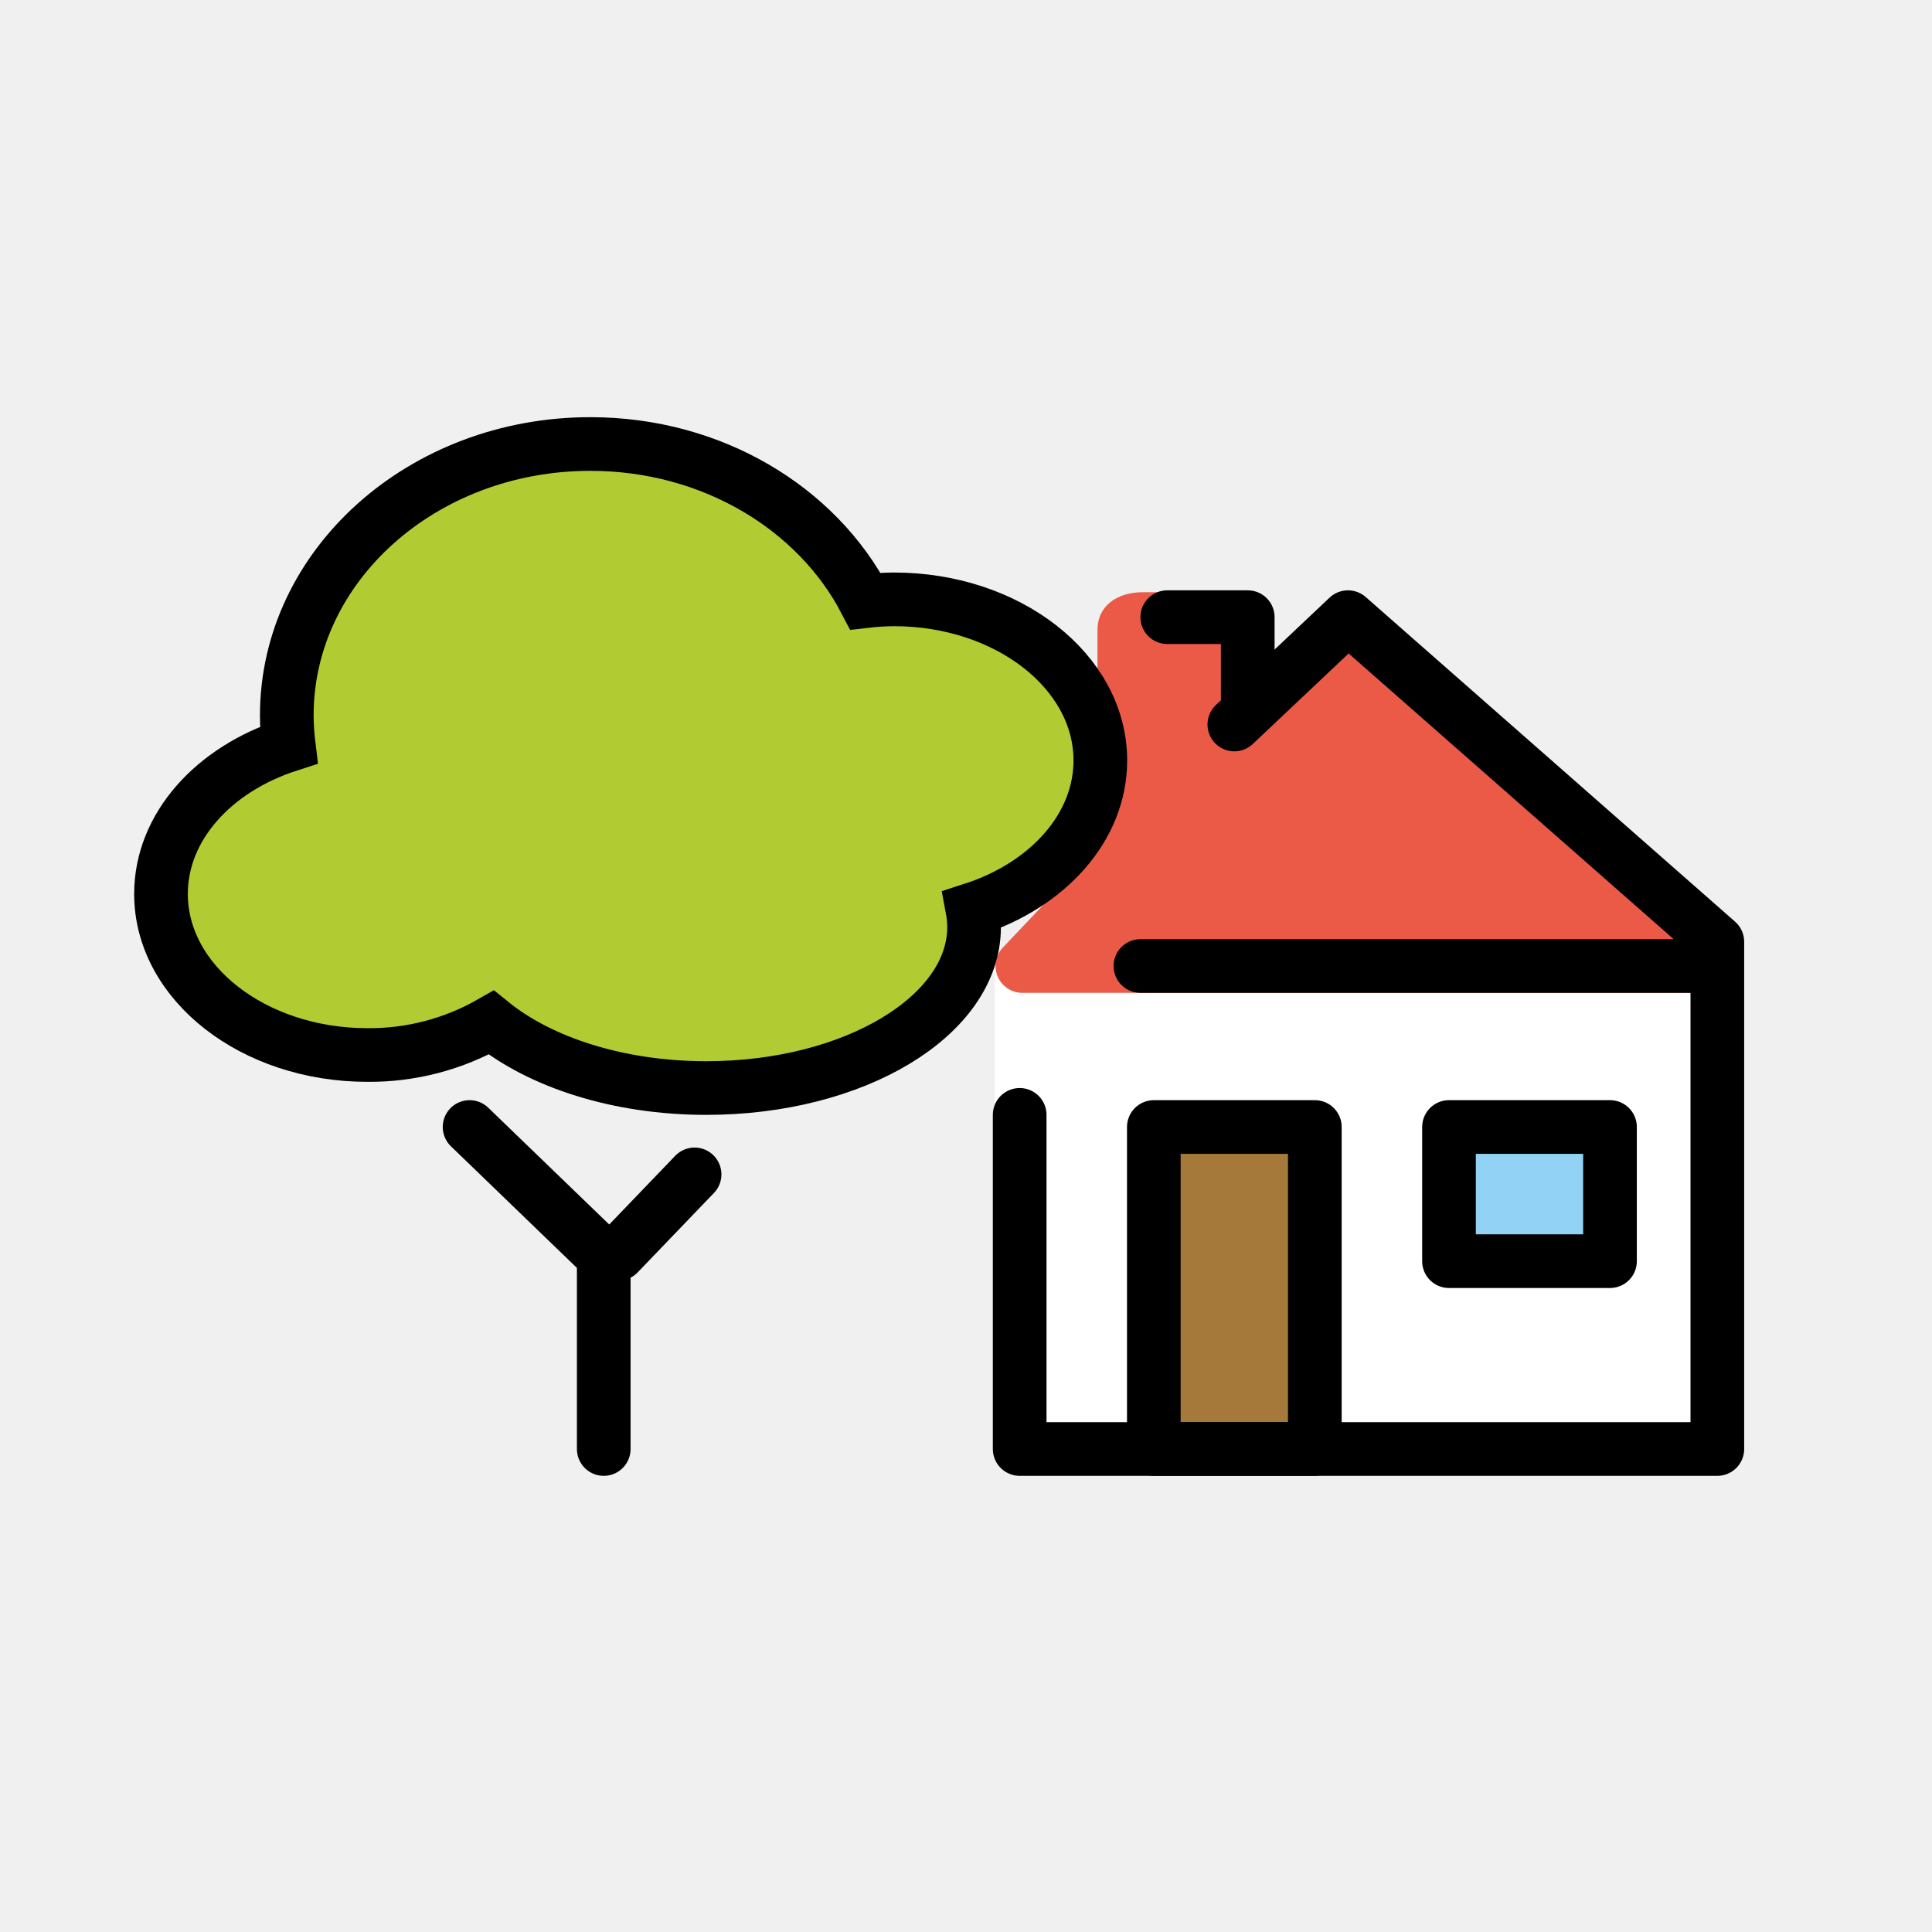
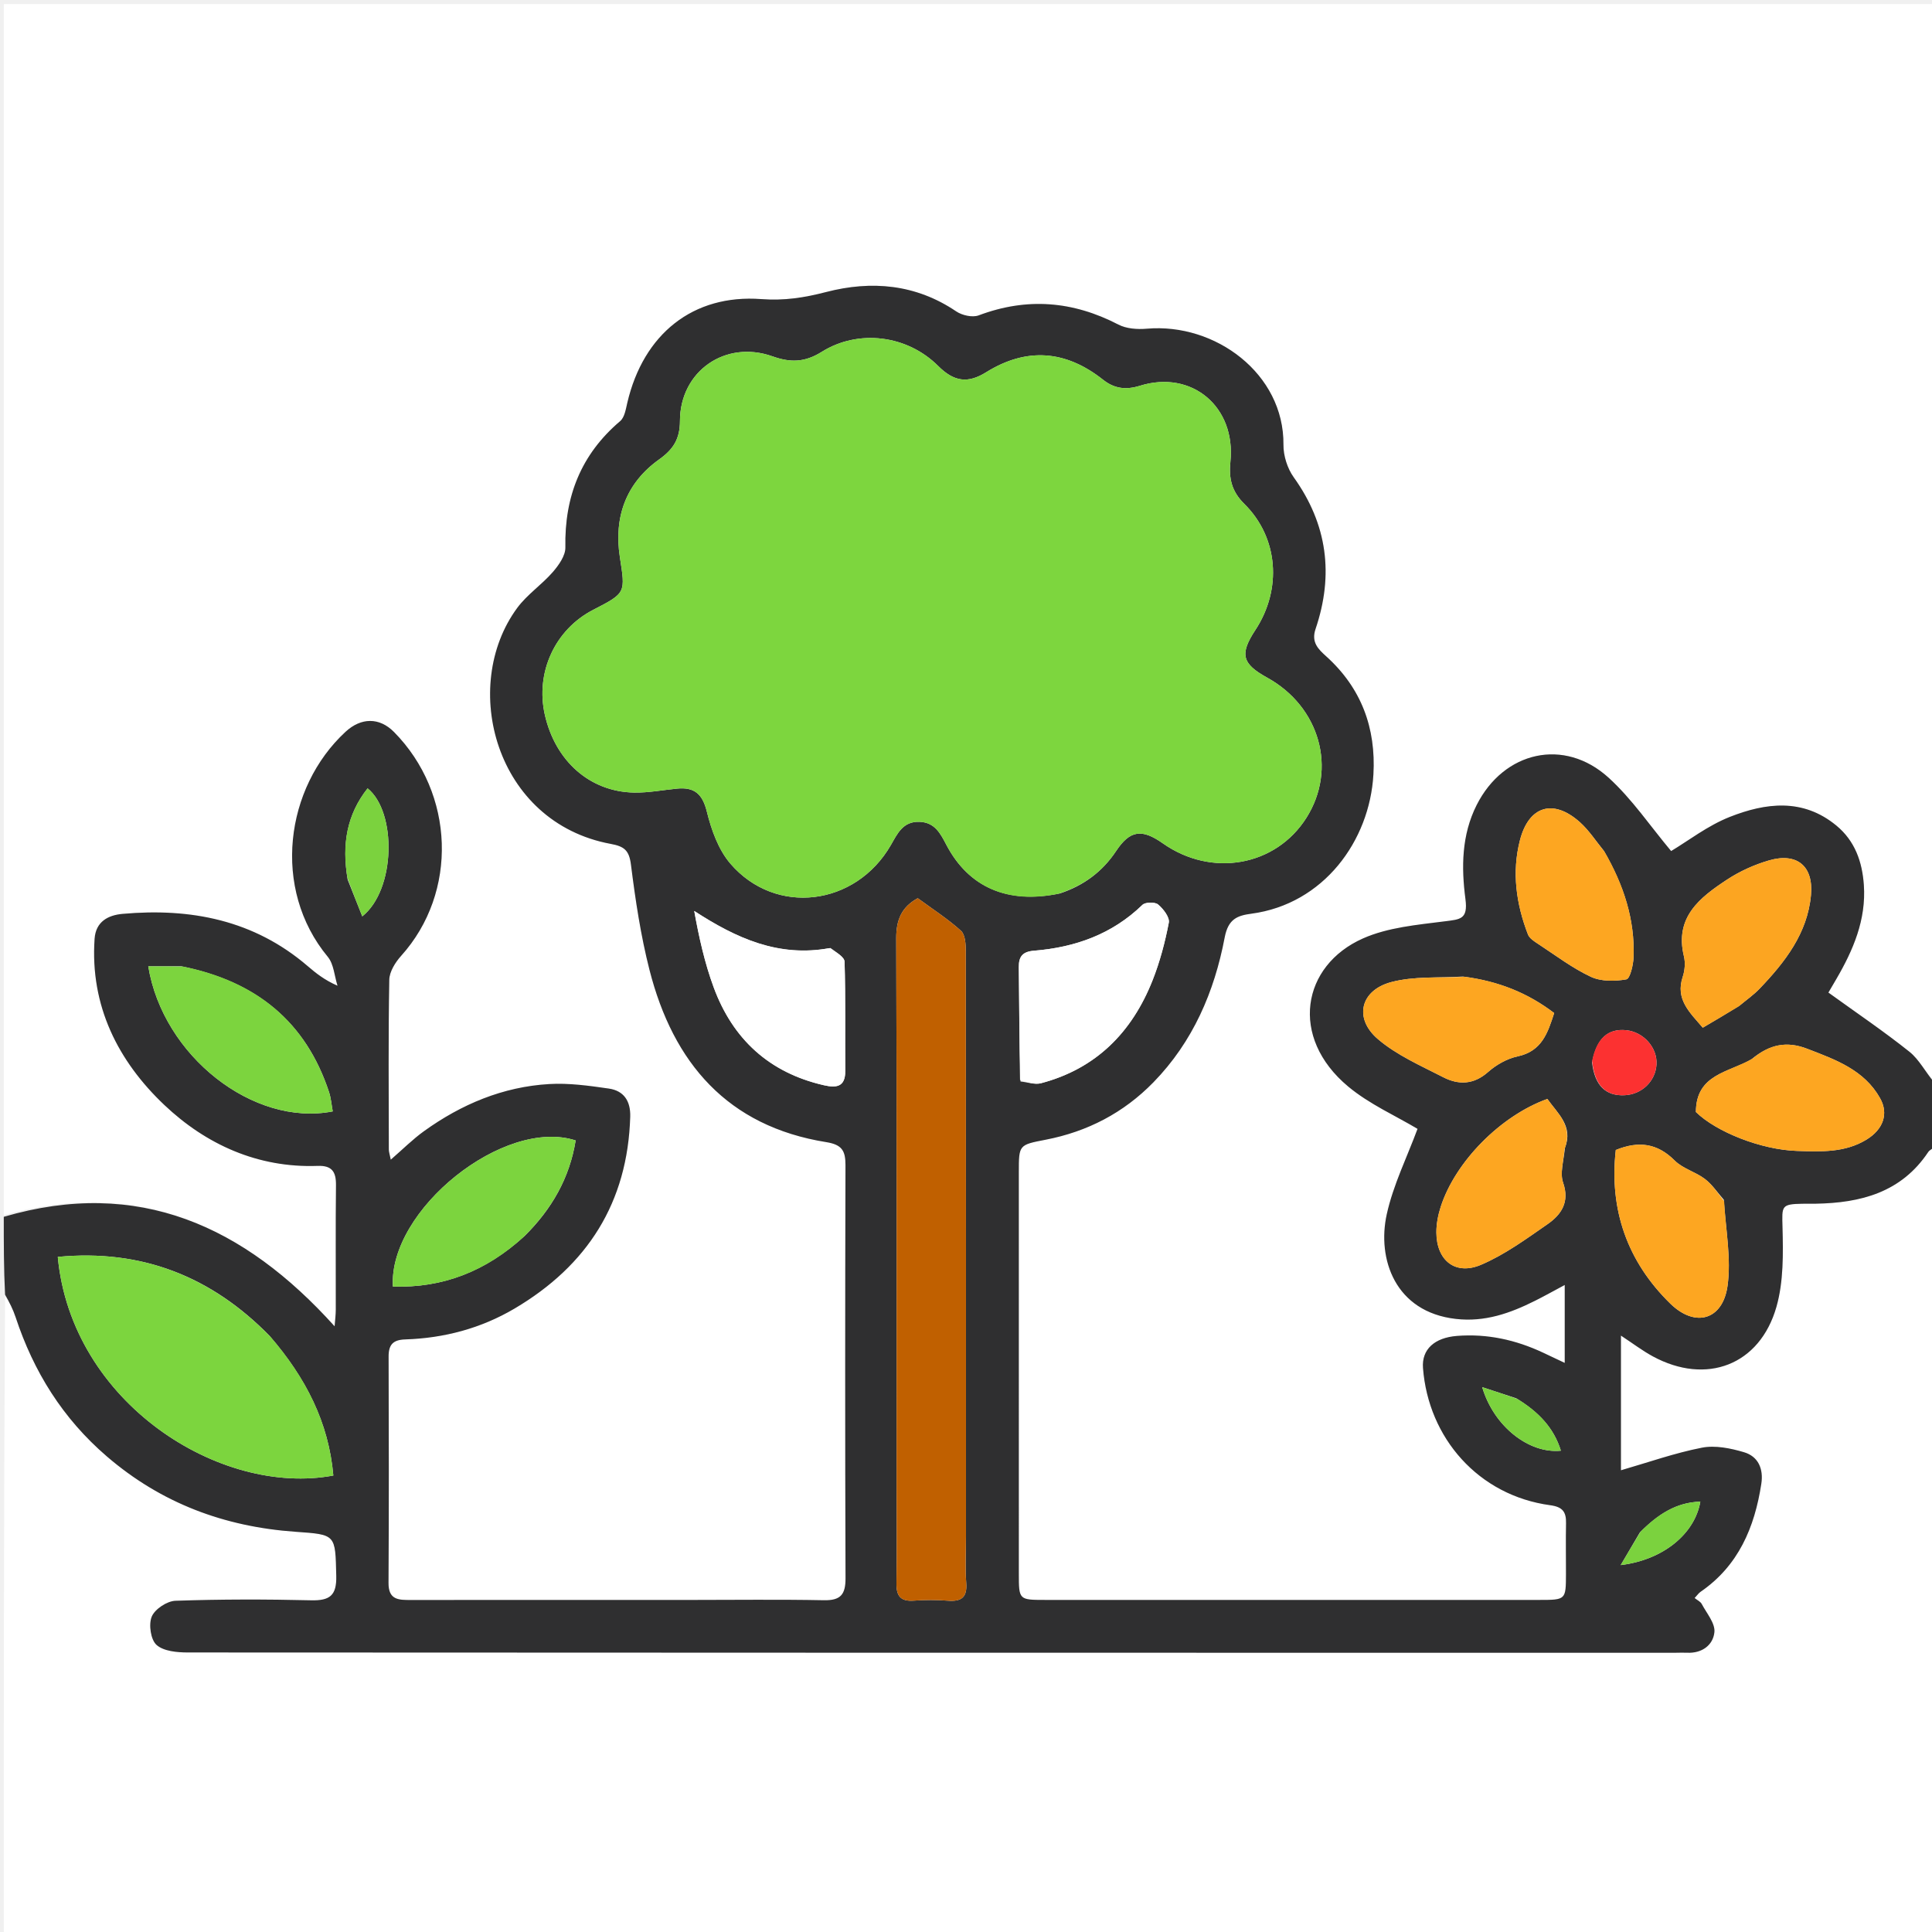
- <svg xmlns="http://www.w3.org/2000/svg" id="emoji" viewBox="0 0 72 72" version="1.1">
-   <g id="color">
-     <rect x="37.075" y="36.053" width="26.884" height="18.114" fill="#FFFFFF" />
-     <polygon fill="#EA5A47" stroke="#EA5A47" stroke-linecap="round" stroke-linejoin="round" stroke-miterlimit="10" stroke-width="2" points="50.235,23.2 38.1,36 63.5,36" />
-     <path fill="#EA5A47" d="M47.3,26l-6.4,6.059v-8.573c0-0.931,0.755-1.416,1.686-1.416h3.028 c0.931,0,1.686,0.485,1.686,1.416C47.3,23.486,47.3,26,47.3,26z" />
-     <rect x="43" y="42" width="6" height="12" fill="#A57939" />
-     <rect x="54" y="42" width="6" height="5" fill="#92D3F5" />
-     <path fill="#B1CC33" d="M41.006,28.339c0-3.312-3.445-6.003-7.694-6.003c-0.355,0.003-0.71,0.025-1.062,0.066 c-1.8-3.455-5.707-5.855-10.25-5.855c-6.248,0-11.312,4.529-11.312,10.114c0.001,0.369,0.025,0.738,0.07,1.104 C7.966,28.666,6,30.81,6,33.314c0,3.312,3.445,6.003,7.694,6.003c1.615,0.014,3.206-0.402,4.614-1.207 c1.818,1.477,4.726,2.438,8.015,2.438c5.511,0,9.978-2.688,9.978-6.003c-0.001-0.219-0.021-0.438-0.061-0.653 C39.036,32.99,41.006,30.845,41.006,28.339z" />
-   </g>
-   <g id="hair" />
-   <g id="skin" />
-   <g id="skin-shadow" />
-   <g id="line">
-     <polyline fill="none" stroke="#000000" stroke-linecap="round" stroke-linejoin="round" stroke-miterlimit="10" stroke-width="2" points="46,27 50.235,23 64,35.098 64,54 38,54 38,41.548" />
-     <rect x="43" y="42" width="6" height="12" fill="none" stroke="#000000" stroke-linecap="round" stroke-linejoin="round" stroke-miterlimit="10" stroke-width="2" />
-     <rect x="54" y="42" width="6" height="5" fill="none" stroke="#000000" stroke-linecap="round" stroke-linejoin="round" stroke-miterlimit="10" stroke-width="2" />
-     <polyline fill="none" stroke="#000000" stroke-linecap="round" stroke-linejoin="round" stroke-miterlimit="10" stroke-width="2" points="43.5,23 46.5,23 46.5,26" />
-     <path fill="none" stroke="#000000" stroke-miterlimit="10" stroke-width="2" d="M31.245,39.34" />
-     <polyline fill="none" stroke="#000000" stroke-linecap="round" stroke-linejoin="round" stroke-width="2" points="22.5,54 22.5,46.827 17.5,42" />
-     <line x1="23.041" x2="25.885" y1="46.727" y2="43.766" fill="none" stroke="#000000" stroke-linecap="round" stroke-linejoin="round" stroke-width="2" />
-     <path fill="none" stroke="#000000" stroke-linecap="round" stroke-miterlimit="10" stroke-width="2" d="M41.006,28.339 c0-3.312-3.445-6.003-7.694-6.003c-0.355,0.003-0.71,0.025-1.062,0.066c-1.8-3.455-5.707-5.855-10.25-5.855 c-6.248,0-11.312,4.529-11.312,10.114c0.001,0.369,0.025,0.738,0.07,1.104C7.966,28.666,6,30.81,6,33.314 c0,3.312,3.445,6.003,7.694,6.003c1.615,0.014,3.206-0.402,4.614-1.207c1.818,1.477,4.726,2.438,8.015,2.438 c5.511,0,9.978-2.688,9.978-6.003c-0.001-0.219-0.021-0.438-0.061-0.653 C39.036,32.99,41.006,30.845,41.006,28.339z" />
-     <line x1="63.5" x2="42.5" y1="36" y2="36" fill="none" stroke="#000000" stroke-linecap="round" stroke-linejoin="round" stroke-miterlimit="10" stroke-width="2" />
-   </g>
+ <svg xmlns="http://www.w3.org/2000/svg" version="1.1" id="Layer_1" x="0px" y="0px" width="100%" viewBox="0 0 512 512" enable-background="new 0 0 512 512" xml:space="preserve">
+   <path fill="#ffffff" opacity="1" stroke="none" d=" M1,322   C1,215.041 1,108.083 1,1.062   C171.559,1.062 342.119,1.062 513,1.062   C513,96.022 513,191.045 512.662,286.473   C510.252,284.124 508.629,280.808 506.021,278.726   C499.235,273.311 492.016,268.437 484.547,263.041   C484.787,262.632 485.696,261.083 486.602,259.532   C491.115,251.809 494.58,243.746 493.943,234.545   C493.518,228.403 491.59,222.841 486.629,218.761   C477.774,211.48 467.93,212.736 458.426,216.485   C452.551,218.803 447.362,222.859 442.868,225.538   C437.355,218.967 432.525,211.763 426.296,206.098   C414.535,195.398 398.532,199.083 391.336,213.329   C387.315,221.288 387.257,229.876 388.357,238.255   C389.064,243.645 386.994,243.635 382.91,244.157   C375.579,245.093 367.831,245.757 361.213,248.691   C345,255.875 341.595,274.864 357.285,287.943   C362.888,292.614 369.836,295.671 375.661,299.159   C372.895,306.637 369.216,314.012 367.5,321.819   C364.914,333.59 369.672,347.693 385.82,349.527   C393.533,350.404 400.208,348.016 406.805,344.717   C409.251,343.494 411.638,342.152 414.669,340.535   C414.669,347.811 414.669,354.185 414.669,361.181   C412.405,360.111 410.652,359.275 408.892,358.452   C401.675,355.074 394.132,353.406 386.128,354.031   C380.196,354.494 376.733,357.572 377.108,362.522   C378.511,381.058 391.789,396.324 410.841,398.901   C414.144,399.348 415.082,400.697 415.017,403.676   C414.919,408.173 415.016,412.674 415,417.173   C414.976,423.972 414.965,423.997 407.946,423.999   C364.287,424.007 320.628,424.007 276.969,423.998   C270.033,423.997 270.004,423.969 270.002,417.087   C269.991,381.594 269.994,346.1 269.999,310.606   C269.999,303.39 270.014,303.406 277.077,302.043   C288.169,299.903 297.762,294.927 305.673,286.816   C316.137,276.085 321.825,262.828 324.551,248.445   C325.486,243.514 327.922,242.631 331.642,242.136   C350.783,239.584 362.967,222.833 363.967,205.251   C364.669,192.924 360.775,182.353 351.477,173.951   C349.382,172.058 347.427,170.239 348.63,166.696   C353.495,152.372 351.803,138.97 342.849,126.486   C341.166,124.14 340.099,120.761 340.128,117.872   C340.322,99.06 322.079,85.526 303.902,87.111   C301.424,87.328 298.518,87.127 296.381,86.018   C284.334,79.767 272.144,78.768 259.365,83.575   C257.713,84.197 254.969,83.58 253.413,82.528   C242.697,75.277 230.932,74.284 218.958,77.385   C213.171,78.884 207.881,79.721 201.781,79.266   C183.626,77.909 170.519,88.553 166.257,106.687   C165.854,108.401 165.535,110.592 164.355,111.595   C153.978,120.413 149.571,131.599 149.832,145.068   C149.874,147.245 148.082,149.78 146.502,151.598   C143.579,154.962 139.69,157.552 137.072,161.104   C121.795,181.829 131.215,217.986 161.873,223.645   C165.418,224.299 166.728,225.326 167.206,229.12   C168.388,238.493 169.793,247.912 172.126,257.052   C178.409,281.665 192.783,298.486 218.987,302.68   C223.176,303.35 224.069,305.01 224.059,308.788   C223.963,345.281 223.947,381.775 224.073,418.268   C224.088,422.576 222.764,424.165 218.349,424.079   C206.522,423.847 194.688,424.004 182.856,424.003   C158.194,424.003 133.532,423.988 108.869,424.017   C105.662,424.021 102.933,424.041 102.961,419.487   C103.088,399.491 103.046,379.494 102.985,359.498   C102.975,356.363 104.142,355.063 107.372,354.959   C117.685,354.629 127.467,352.031 136.364,346.779   C155.676,335.38 166.345,318.681 167.014,295.956   C167.138,291.774 165.313,289.056 161.342,288.482   C156.108,287.724 150.75,286.977 145.508,287.288   C133.261,288.015 122.267,292.647 112.361,299.773   C109.376,301.92 106.747,304.564 103.559,307.324   C103.279,305.915 103.046,305.287 103.045,304.659   C103.021,289.662 102.894,274.663 103.162,259.67   C103.201,257.513 104.759,255.024 106.303,253.31   C121.453,236.489 120.495,210.268 104.42,193.991   C100.518,190.041 95.67,190.153 91.59,193.918   C75.559,208.713 71.935,235.532 86.863,253.559   C88.469,255.499 88.621,258.643 89.447,261.228   C85.993,259.719 83.722,257.9 81.515,256.007   C67.315,243.822 50.563,240.576 32.51,242.182   C28.668,242.523 25.384,244.213 25.068,248.798   C23.842,266.565 31.301,281.222 43.553,292.832   C54.572,303.273 68.304,309.55 84.186,308.972   C87.973,308.834 89.079,310.538 89.039,314.068   C88.915,325.065 89.01,336.064 88.988,347.062   C88.985,348.46 88.795,349.857 88.675,351.482   C64.729,324.899 36.686,312.032 1,322  z" />
+   <path fill="#ffffff" opacity="1" stroke="none" d=" M513,304   C513,373.632 513,443.265 513,512.949   C342.451,512.949 171.903,512.949 1,512.949   C1,456.646 1,400.292 1.344,343.567   C2.509,345.142 3.47,347.042 4.13,349.041   C8.906,363.507 16.619,375.904 28.313,385.962   C42.772,398.4 59.52,404.613 78.283,405.935   C89.098,406.697 88.85,406.582 89.113,417.651   C89.237,422.83 87.391,424.215 82.466,424.098   C70.479,423.813 58.472,423.806 46.492,424.222   C44.258,424.3 41.043,426.429 40.217,428.417   C39.351,430.499 39.935,434.543 41.489,435.924   C43.377,437.601 46.942,437.918 49.782,437.92   C181.219,438.007 312.655,437.996 444.092,437.995   C445.091,437.995 446.093,437.937 447.09,437.987   C451.053,438.19 453.987,435.956 454.333,432.546   C454.574,430.181 452.27,427.521 450.97,425.063   C450.638,424.435 449.806,424.071 449.093,423.496   C449.753,422.793 450.133,422.213 450.661,421.85   C460.714,414.934 464.991,404.785 466.766,393.218   C467.377,389.232 465.943,385.969 462.17,384.851   C458.62,383.799 454.557,382.964 451.035,383.651   C443.819,385.058 436.815,387.549 429.567,389.639   C429.567,378.09 429.567,366.198 429.567,353.948   C432.755,356.041 435.273,357.965 438.025,359.455   C452.193,367.127 466.368,361.806 470.778,346.315   C472.679,339.638 472.564,332.223 472.381,325.168   C472.237,319.618 472.004,319.104 477.642,319.004   C478.808,318.983 479.975,319.013 481.14,318.994   C493.101,318.802 503.863,316.023 511.007,305.29   C511.409,304.685 512.324,304.422 513,304  z" />
+   <path fill="#2F2F30" opacity="1" stroke="none" d=" M513,303.532   C512.324,304.422 511.409,304.685 511.007,305.29   C503.863,316.023 493.101,318.802 481.14,318.994   C479.975,319.013 478.808,318.983 477.642,319.004   C472.004,319.104 472.237,319.618 472.381,325.168   C472.564,332.223 472.679,339.638 470.778,346.315   C466.368,361.806 452.193,367.127 438.025,359.455   C435.273,357.965 432.755,356.041 429.567,353.948   C429.567,366.198 429.567,378.09 429.567,389.639   C436.815,387.549 443.819,385.058 451.035,383.651   C454.557,382.964 458.62,383.799 462.17,384.851   C465.943,385.969 467.377,389.232 466.766,393.218   C464.991,404.785 460.714,414.934 450.661,421.85   C450.133,422.213 449.753,422.793 449.093,423.496   C449.806,424.071 450.638,424.435 450.97,425.063   C452.27,427.521 454.574,430.181 454.333,432.546   C453.987,435.956 451.053,438.19 447.09,437.987   C446.093,437.937 445.091,437.995 444.092,437.995   C312.655,437.996 181.219,438.007 49.782,437.92   C46.942,437.918 43.377,437.601 41.489,435.924   C39.935,434.543 39.351,430.499 40.217,428.417   C41.043,426.429 44.258,424.3 46.492,424.222   C58.472,423.806 70.479,423.813 82.466,424.098   C87.391,424.215 89.237,422.83 89.113,417.651   C88.85,406.582 89.098,406.697 78.283,405.935   C59.52,404.613 42.772,398.4 28.313,385.962   C16.619,375.904 8.906,363.507 4.13,349.041   C3.47,347.042 2.509,345.142 1.344,343.098   C1,336.312 1,329.625 1,322.469   C36.686,312.032 64.729,324.899 88.675,351.482   C88.795,349.857 88.985,348.46 88.988,347.062   C89.01,336.064 88.915,325.065 89.039,314.068   C89.079,310.538 87.973,308.834 84.186,308.972   C68.304,309.55 54.572,303.273 43.553,292.832   C31.301,281.222 23.842,266.565 25.068,248.798   C25.384,244.213 28.668,242.523 32.51,242.182   C50.563,240.576 67.315,243.822 81.515,256.007   C83.722,257.9 85.993,259.719 89.447,261.228   C88.621,258.643 88.469,255.499 86.863,253.559   C71.935,235.532 75.559,208.713 91.59,193.918   C95.67,190.153 100.518,190.041 104.42,193.991   C120.495,210.268 121.453,236.489 106.303,253.31   C104.759,255.024 103.201,257.513 103.162,259.67   C102.894,274.663 103.021,289.662 103.045,304.659   C103.046,305.287 103.279,305.915 103.559,307.324   C106.747,304.564 109.376,301.92 112.361,299.773   C122.267,292.647 133.261,288.015 145.508,287.288   C150.75,286.977 156.108,287.724 161.342,288.482   C165.313,289.056 167.138,291.774 167.014,295.956   C166.345,318.681 155.676,335.38 136.364,346.779   C127.467,352.031 117.685,354.629 107.372,354.959   C104.142,355.063 102.975,356.363 102.985,359.498   C103.046,379.494 103.088,399.491 102.961,419.487   C102.933,424.041 105.662,424.021 108.869,424.017   C133.532,423.988 158.194,424.003 182.856,424.003   C194.688,424.004 206.522,423.847 218.349,424.079   C222.764,424.165 224.088,422.576 224.073,418.268   C223.947,381.775 223.963,345.281 224.059,308.788   C224.069,305.01 223.176,303.35 218.987,302.68   C192.783,298.486 178.409,281.665 172.126,257.052   C169.793,247.912 168.388,238.493 167.206,229.12   C166.728,225.326 165.418,224.299 161.873,223.645   C131.215,217.986 121.795,181.829 137.072,161.104   C139.69,157.552 143.579,154.962 146.502,151.598   C148.082,149.78 149.874,147.245 149.832,145.068   C149.571,131.599 153.978,120.413 164.355,111.595   C165.535,110.592 165.854,108.401 166.257,106.687   C170.519,88.553 183.626,77.909 201.781,79.266   C207.881,79.721 213.171,78.884 218.958,77.385   C230.932,74.284 242.697,75.277 253.413,82.528   C254.969,83.58 257.713,84.197 259.365,83.575   C272.144,78.768 284.334,79.767 296.381,86.018   C298.518,87.127 301.424,87.328 303.902,87.111   C322.079,85.526 340.322,99.06 340.128,117.872   C340.099,120.761 341.166,124.14 342.849,126.486   C351.803,138.97 353.495,152.372 348.63,166.696   C347.427,170.239 349.382,172.058 351.477,173.951   C360.775,182.353 364.669,192.924 363.967,205.251   C362.967,222.833 350.783,239.584 331.642,242.136   C327.922,242.631 325.486,243.514 324.551,248.445   C321.825,262.828 316.137,276.085 305.673,286.816   C297.762,294.927 288.169,299.903 277.077,302.043   C270.014,303.406 269.999,303.39 269.999,310.606   C269.994,346.1 269.991,381.594 270.002,417.087   C270.004,423.969 270.033,423.997 276.969,423.998   C320.628,424.007 364.287,424.007 407.946,423.999   C414.965,423.997 414.976,423.972 415,417.173   C415.016,412.674 414.919,408.173 415.017,403.676   C415.082,400.697 414.144,399.348 410.841,398.901   C391.789,396.324 378.511,381.058 377.108,362.522   C376.733,357.572 380.196,354.494 386.128,354.031   C394.132,353.406 401.675,355.074 408.892,358.452   C410.652,359.275 412.405,360.111 414.669,361.181   C414.669,354.185 414.669,347.811 414.669,340.535   C411.638,342.152 409.251,343.494 406.805,344.717   C400.208,348.016 393.533,350.404 385.82,349.527   C369.672,347.693 364.914,333.59 367.5,321.819   C369.216,314.012 372.895,306.637 375.661,299.159   C369.836,295.671 362.888,292.614 357.285,287.943   C341.595,274.864 345,255.875 361.213,248.691   C367.831,245.757 375.579,245.093 382.91,244.157   C386.994,243.635 389.064,243.645 388.357,238.255   C387.257,229.876 387.315,221.288 391.336,213.329   C398.532,199.083 414.535,195.398 426.296,206.098   C432.525,211.763 437.355,218.967 442.868,225.538   C447.362,222.859 452.551,218.803 458.426,216.485   C467.93,212.736 477.774,211.48 486.629,218.761   C491.59,222.841 493.518,228.403 493.943,234.545   C494.58,243.746 491.115,251.809 486.602,259.532   C485.696,261.083 484.787,262.632 484.547,263.041   C492.016,268.437 499.235,273.311 506.021,278.726   C508.629,280.808 510.252,284.124 512.662,286.939   C513,292.355 513,297.71 513,303.532  M280.924,236.757   C287.133,234.694 292.105,231.061 295.765,225.554   C299.452,220.005 302.59,219.567 308.161,223.494   C321.089,232.604 338.051,229.596 346.202,216.747   C354.411,203.806 349.791,187.283 335.808,179.579   C329.116,175.891 328.485,173.339 332.687,166.954   C339.777,156.183 338.83,142.489 329.747,133.53   C326.322,130.151 325.631,126.691 326.073,122.338   C327.545,107.817 315.859,97.939 302.085,102.234   C298.301,103.414 295.263,102.965 292.315,100.63   C282.436,92.805 272.072,91.972 261.329,98.661   C256.505,101.664 252.835,101.196 248.629,96.993   C240.389,88.76 227.465,87.174 217.785,93.237   C213.267,96.067 209.479,96.128 204.711,94.434   C192.255,90.006 180.22,98.355 180.195,111.551   C180.186,116.328 178.451,119.066 174.692,121.745   C165.871,128.032 162.651,137.058 164.264,147.596   C165.726,157.137 165.969,157.099 157.201,161.613   C147.087,166.82 141.842,178.207 144.388,189.43   C147.17,201.693 156.322,209.823 168.022,210.039   C171.809,210.109 175.61,209.371 179.404,208.995   C183.972,208.542 186.156,210.353 187.324,215.092   C188.52,219.944 190.392,225.197 193.574,228.892   C205.563,242.818 226.762,240.11 236.073,223.976   C237.803,220.979 239.256,217.623 243.683,217.79   C247.758,217.943 249.228,220.902 250.802,223.9   C256.695,235.12 266.975,239.674 280.924,236.757  M255.997,406.498   C255.996,355.034 256.009,303.57 255.945,252.107   C255.942,250.245 255.809,247.691 254.659,246.654   C251.13,243.472 247.077,240.872 243.211,238.034   C238.947,240.363 237.494,243.748 237.51,248.656   C237.677,297.122 237.61,345.588 237.611,394.054   C237.611,402.548 237.719,411.044 237.572,419.535   C237.513,422.921 238.622,424.445 242.162,424.188   C245.144,423.971 248.169,423.959 251.148,424.195   C254.741,424.48 256.36,423.372 256.061,419.484   C255.756,415.51 255.996,411.495 255.997,406.498  M71.467,354.046   C56.037,338.256 37.507,330.966 15.317,333.088   C18.926,371.744 58.339,396.665 88.336,391.028   C87.117,376.948 81.023,365.107 71.467,354.046  M270.448,286.608   C272.266,286.787 274.225,287.499 275.881,287.062   C290.505,283.203 300.001,273.545 305.445,259.785   C307.385,254.884 308.753,249.699 309.744,244.521   C310.017,243.093 308.296,240.863 306.906,239.696   C306.077,239.001 303.523,239.05 302.75,239.801   C294.715,247.601 284.897,251.064 274.027,251.947   C271.001,252.192 269.965,253.48 269.998,256.324   C270.11,266.148 270.134,275.973 270.448,286.608  M219.657,251.285   C206.341,253.762 195.126,248.654 183.979,241.414   C185.249,248.454 186.757,255.216 189.134,261.658   C194.204,275.399 203.871,284.289 218.346,287.597   C221.529,288.325 224.03,288.142 224,283.843   C223.931,274.185 224.101,264.523 223.819,254.873   C223.782,253.609 221.663,252.407 219.657,251.285  M139.03,327.541   C146.167,320.492 150.953,312.22 152.554,302.231   C133.597,296.083 102.955,320.597 104.122,340.954   C117.381,341.364 128.769,336.929 139.03,327.541  M48.092,256.086   C45.184,256.086 42.275,256.086 39.295,256.086   C43.155,279.804 67.162,298.658 88.179,294.53   C87.859,292.814 87.731,291.024 87.184,289.373   C81.023,270.758 67.93,260.089 48.092,256.086  M425.056,225.494   C422.947,222.936 421.12,220.063 418.677,217.881   C411.661,211.616 405.146,213.522 402.789,222.717   C400.625,231.158 401.803,239.565 404.923,247.644   C405.328,248.693 406.63,249.498 407.671,250.181   C412.244,253.178 416.66,256.546 421.569,258.85   C424.286,260.125 427.955,260.083 430.999,259.538   C431.987,259.361 432.841,255.719 432.915,253.632   C433.269,243.729 430.347,234.632 425.056,225.494  M387.699,258.793   C381.336,259.208 374.715,258.657 368.672,260.272   C360.494,262.457 358.739,269.87 365.131,275.348   C370.135,279.637 376.508,282.408 382.469,285.473   C386.517,287.554 390.527,287.486 394.353,284.096   C396.517,282.177 399.386,280.549 402.185,279.953   C408.653,278.575 410.184,273.666 411.871,268.467   C404.836,263.114 397.111,260.024 387.699,258.793  M464.15,280.731   C458.186,284.222 449.456,284.626 449.433,294.693   C454.859,300.003 466.761,304.699 476.226,305.005   C482.55,305.208 488.897,305.508 494.621,302.02   C499.042,299.326 500.578,295.193 498.24,291.034   C494.013,283.515 486.45,280.832 478.929,277.936   C473.509,275.848 469.016,276.726 464.15,280.731  M414.732,304.177   C416.984,298.396 412.784,295.095 410.068,291.23   C397.716,295.66 385.669,307.833 381.805,319.817   C381.105,321.989 380.645,324.349 380.655,326.62   C380.685,334.025 385.669,338.078 392.483,335.185   C398.745,332.525 404.426,328.36 410.075,324.444   C413.739,321.905 416.04,318.594 414.235,313.404   C413.378,310.941 414.338,307.847 414.732,304.177  M460.987,266.515   C462.771,265.022 464.713,263.679 466.311,262.008   C473.053,254.964 479.006,247.338 479.928,237.205   C480.627,229.519 476.209,225.877 468.843,228.007   C464.93,229.139 461.037,230.898 457.639,233.139   C450.48,237.858 443.732,243.065 446.259,253.438   C446.673,255.137 446.496,257.199 445.938,258.876   C443.951,264.843 447.762,268.255 451.253,272.348   C454.451,270.472 457.438,268.72 460.987,266.515  M456.824,317.934   C455.174,316.077 453.756,313.913 451.816,312.438   C449.335,310.553 445.952,309.701 443.809,307.555   C439.237,302.979 434.285,302.281 428.201,304.759   C426.426,320.491 431.212,334.307 442.66,345.48   C449.274,351.935 456.547,349.811 457.815,340.773   C458.82,333.605 457.356,326.091 456.824,317.934  M92.132,233.096   C93.402,236.288 94.671,239.479 96.009,242.844   C104.884,235.79 105.184,215.201 97.417,208.922   C91.908,215.9 90.563,223.746 92.132,233.096  M421.917,281.543   C422.591,287.577 425.446,290.474 430.497,290.248   C435.077,290.043 438.708,286.567 438.987,282.12   C439.267,277.666 435.578,273.483 430.963,273.018   C426.162,272.535 423.126,275.128 421.917,281.543  M434.58,406.127   C433.011,408.797 431.441,411.467 429.505,414.762   C440.742,413.412 449.146,406.492 450.606,397.946   C444.159,398.152 439.354,401.334 434.58,406.127  M401.811,370.56   C399.025,369.648 396.239,368.737 392.792,367.609   C395.915,378.114 405.282,385.306 413.651,384.446   C411.766,378.358 407.716,374.151 401.811,370.56  z" />
+   <path fill="#7DD63E" opacity="1" stroke="none" d=" M280.526,236.847   C266.975,239.674 256.695,235.12 250.802,223.9   C249.228,220.902 247.758,217.943 243.683,217.79   C239.256,217.623 237.803,220.979 236.073,223.976   C226.762,240.11 205.563,242.818 193.574,228.892   C190.392,225.197 188.52,219.944 187.324,215.092   C186.156,210.353 183.972,208.542 179.404,208.995   C175.61,209.371 171.809,210.109 168.022,210.039   C156.322,209.823 147.17,201.693 144.388,189.43   C141.842,178.207 147.087,166.82 157.201,161.613   C165.969,157.099 165.726,157.137 164.264,147.596   C162.651,137.058 165.871,128.032 174.692,121.745   C178.451,119.066 180.186,116.328 180.195,111.551   C180.22,98.355 192.255,90.006 204.711,94.434   C209.479,96.128 213.267,96.067 217.785,93.237   C227.465,87.174 240.389,88.76 248.629,96.993   C252.835,101.196 256.505,101.664 261.329,98.661   C272.072,91.972 282.436,92.805 292.315,100.63   C295.263,102.965 298.301,103.414 302.085,102.234   C315.859,97.939 327.545,107.817 326.073,122.338   C325.631,126.691 326.322,130.151 329.747,133.53   C338.83,142.489 339.777,156.183 332.687,166.954   C328.485,173.339 329.116,175.891 335.808,179.579   C349.791,187.283 354.411,203.806 346.202,216.747   C338.051,229.596 321.089,232.604 308.161,223.494   C302.59,219.567 299.452,220.005 295.765,225.554   C292.105,231.061 287.133,234.694 280.526,236.847  z" />
+   <path fill="#C06000" opacity="1" stroke="none" d=" M255.997,406.998   C255.996,411.495 255.756,415.51 256.061,419.484   C256.36,423.372 254.741,424.48 251.148,424.195   C248.169,423.959 245.144,423.971 242.162,424.188   C238.622,424.445 237.513,422.921 237.572,419.535   C237.719,411.044 237.611,402.548 237.611,394.054   C237.61,345.588 237.677,297.122 237.51,248.656   C237.494,243.748 238.947,240.363 243.211,238.034   C247.077,240.872 251.13,243.472 254.659,246.654   C255.809,247.691 255.942,250.245 255.945,252.107   C256.009,303.57 255.996,355.034 255.997,406.998  z" />
+   <path fill="#7CD53E" opacity="1" stroke="none" d=" M71.71,354.303   C81.023,365.107 87.117,376.948 88.336,391.028   C58.339,396.665 18.926,371.744 15.317,333.088   C37.507,330.966 56.037,338.256 71.71,354.303  z" />
+   <path fill="#ffffff" opacity="1" stroke="none" d=" M270.32,286.203   C270.134,275.973 270.11,266.148 269.998,256.324   C269.965,253.48 271.001,252.192 274.027,251.947   C284.897,251.064 294.715,247.601 302.75,239.801   C303.523,239.05 306.077,239.001 306.906,239.696   C308.296,240.863 310.017,243.093 309.744,244.521   C308.753,249.699 307.385,254.884 305.445,259.785   C300.001,273.545 290.505,283.203 275.881,287.062   C274.225,287.499 272.266,286.787 270.32,286.203  z" />
+   <path fill="#ffffff" opacity="1" stroke="none" d=" M220.083,251.23   C221.663,252.407 223.782,253.609 223.819,254.873   C224.101,264.523 223.931,274.185 224,283.843   C224.03,288.142 221.529,288.325 218.346,287.597   C203.871,284.289 194.204,275.399 189.134,261.658   C186.757,255.216 185.249,248.454 183.979,241.414   C195.126,248.654 206.341,253.762 220.083,251.23  z" />
+   <path fill="#7CD43E" opacity="1" stroke="none" d=" M138.778,327.789   C128.769,336.929 117.381,341.364 104.122,340.954   C102.955,320.597 133.597,296.083 152.554,302.231   C150.953,312.22 146.167,320.492 138.778,327.789  z" />
+   <path fill="#7CD43E" opacity="1" stroke="none" d=" M48.526,256.151   C67.93,260.089 81.023,270.758 87.184,289.373   C87.731,291.024 87.859,292.814 88.179,294.53   C67.162,298.658 43.155,279.804 39.295,256.086   C42.275,256.086 45.184,256.086 48.526,256.151  z" />
+   <path fill="#FDA621" opacity="1" stroke="none" d=" M425.261,225.799   C430.347,234.632 433.269,243.729 432.915,253.632   C432.841,255.719 431.987,259.361 430.999,259.538   C427.955,260.083 424.286,260.125 421.569,258.85   C416.66,256.546 412.244,253.178 407.671,250.181   C406.63,249.498 405.328,248.693 404.923,247.644   C401.803,239.565 400.625,231.158 402.789,222.717   C405.146,213.522 411.661,211.616 418.677,217.881   C421.12,220.063 422.947,222.936 425.261,225.799  z" />
+   <path fill="#FDA621" opacity="1" stroke="none" d=" M388.133,258.855   C397.111,260.024 404.836,263.114 411.871,268.467   C410.184,273.666 408.653,278.575 402.185,279.953   C399.386,280.549 396.517,282.177 394.353,284.096   C390.527,287.486 386.517,287.554 382.469,285.473   C376.508,282.408 370.135,279.637 365.131,275.348   C358.739,269.87 360.494,262.457 368.672,260.272   C374.715,258.657 381.336,259.208 388.133,258.855  z" />
+   <path fill="#FDA621" opacity="1" stroke="none" d=" M464.46,280.528   C469.016,276.726 473.509,275.848 478.929,277.936   C486.45,280.832 494.013,283.515 498.24,291.034   C500.578,295.193 499.042,299.326 494.621,302.02   C488.897,305.508 482.55,305.208 476.226,305.005   C466.761,304.699 454.859,300.003 449.433,294.693   C449.456,284.626 458.186,284.222 464.46,280.528  z" />
+   <path fill="#FDA621" opacity="1" stroke="none" d=" M414.604,304.608   C414.338,307.847 413.378,310.941 414.235,313.404   C416.04,318.594 413.739,321.905 410.075,324.444   C404.426,328.36 398.745,332.525 392.483,335.185   C385.669,338.078 380.685,334.025 380.655,326.62   C380.645,324.349 381.105,321.989 381.805,319.817   C385.669,307.833 397.716,295.66 410.068,291.23   C412.784,295.095 416.984,298.396 414.604,304.608  z" />
+   <path fill="#FCA521" opacity="1" stroke="none" d=" M460.706,266.741   C457.438,268.72 454.451,270.472 451.253,272.348   C447.762,268.255 443.951,264.843 445.938,258.876   C446.496,257.199 446.673,255.137 446.259,253.438   C443.732,243.065 450.48,237.858 457.639,233.139   C461.037,230.898 464.93,229.139 468.843,228.007   C476.209,225.877 480.627,229.519 479.928,237.205   C479.006,247.338 473.053,254.964 466.311,262.008   C464.713,263.679 462.771,265.022 460.706,266.741  z" />
+   <path fill="#FDA621" opacity="1" stroke="none" d=" M456.906,318.333   C457.356,326.091 458.82,333.605 457.815,340.773   C456.547,349.811 449.274,351.935 442.66,345.48   C431.212,334.307 426.426,320.491 428.201,304.759   C434.285,302.281 439.237,302.979 443.809,307.555   C445.952,309.701 449.335,310.553 451.816,312.438   C453.756,313.913 455.174,316.077 456.906,318.333  z" />
+   <path fill="#7BD23E" opacity="1" stroke="none" d=" M92.076,232.687   C90.563,223.746 91.908,215.9 97.417,208.922   C105.184,215.201 104.884,235.79 96.009,242.844   C94.671,239.479 93.402,236.288 92.076,232.687  z" />
+   <path fill="#FC3131" opacity="1" stroke="none" d=" M421.93,281.132   C423.126,275.128 426.162,272.535 430.963,273.018   C435.578,273.483 439.267,277.666 438.987,282.12   C438.708,286.567 435.077,290.043 430.497,290.248   C425.446,290.474 422.591,287.577 421.93,281.132  z" />
+   <path fill="#7BD23E" opacity="1" stroke="none" d=" M434.812,405.852   C439.354,401.334 444.159,398.152 450.606,397.946   C449.146,406.492 440.742,413.412 429.505,414.762   C431.441,411.467 433.011,408.797 434.812,405.852  z" />
+   <path fill="#7BD23E" opacity="1" stroke="none" d=" M402.131,370.748   C407.716,374.151 411.766,378.358 413.651,384.446   C405.282,385.306 395.915,378.114 392.792,367.609   C396.239,368.737 399.025,369.648 402.131,370.748  z" />
</svg>
